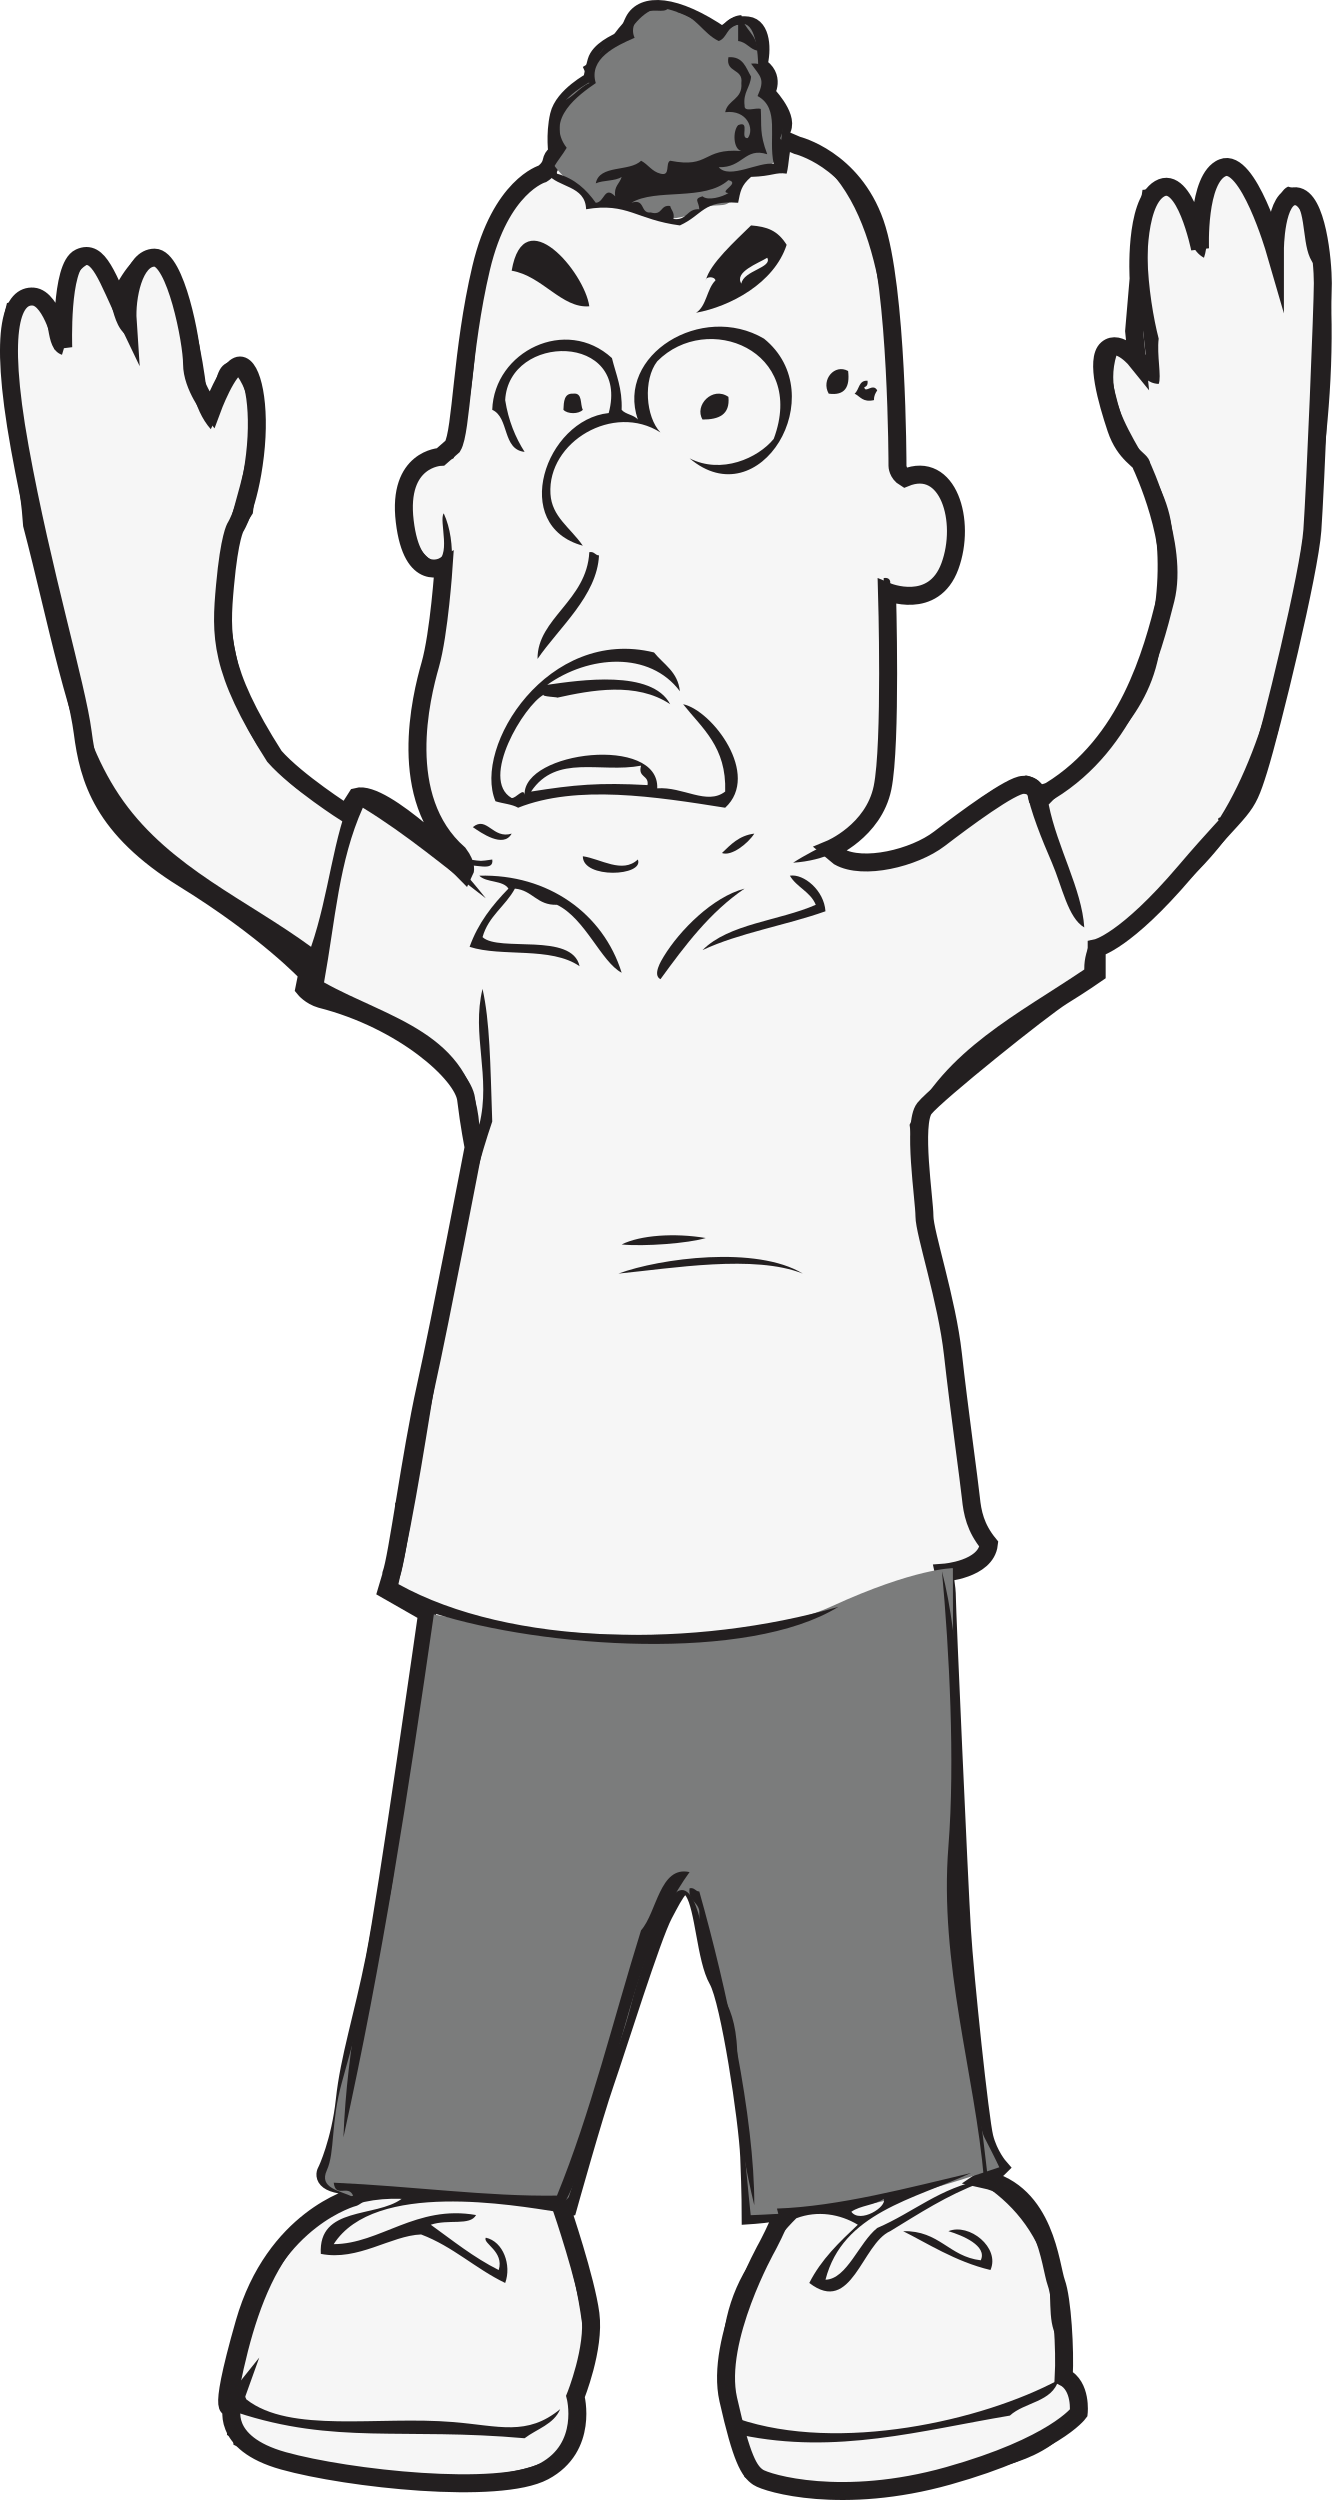
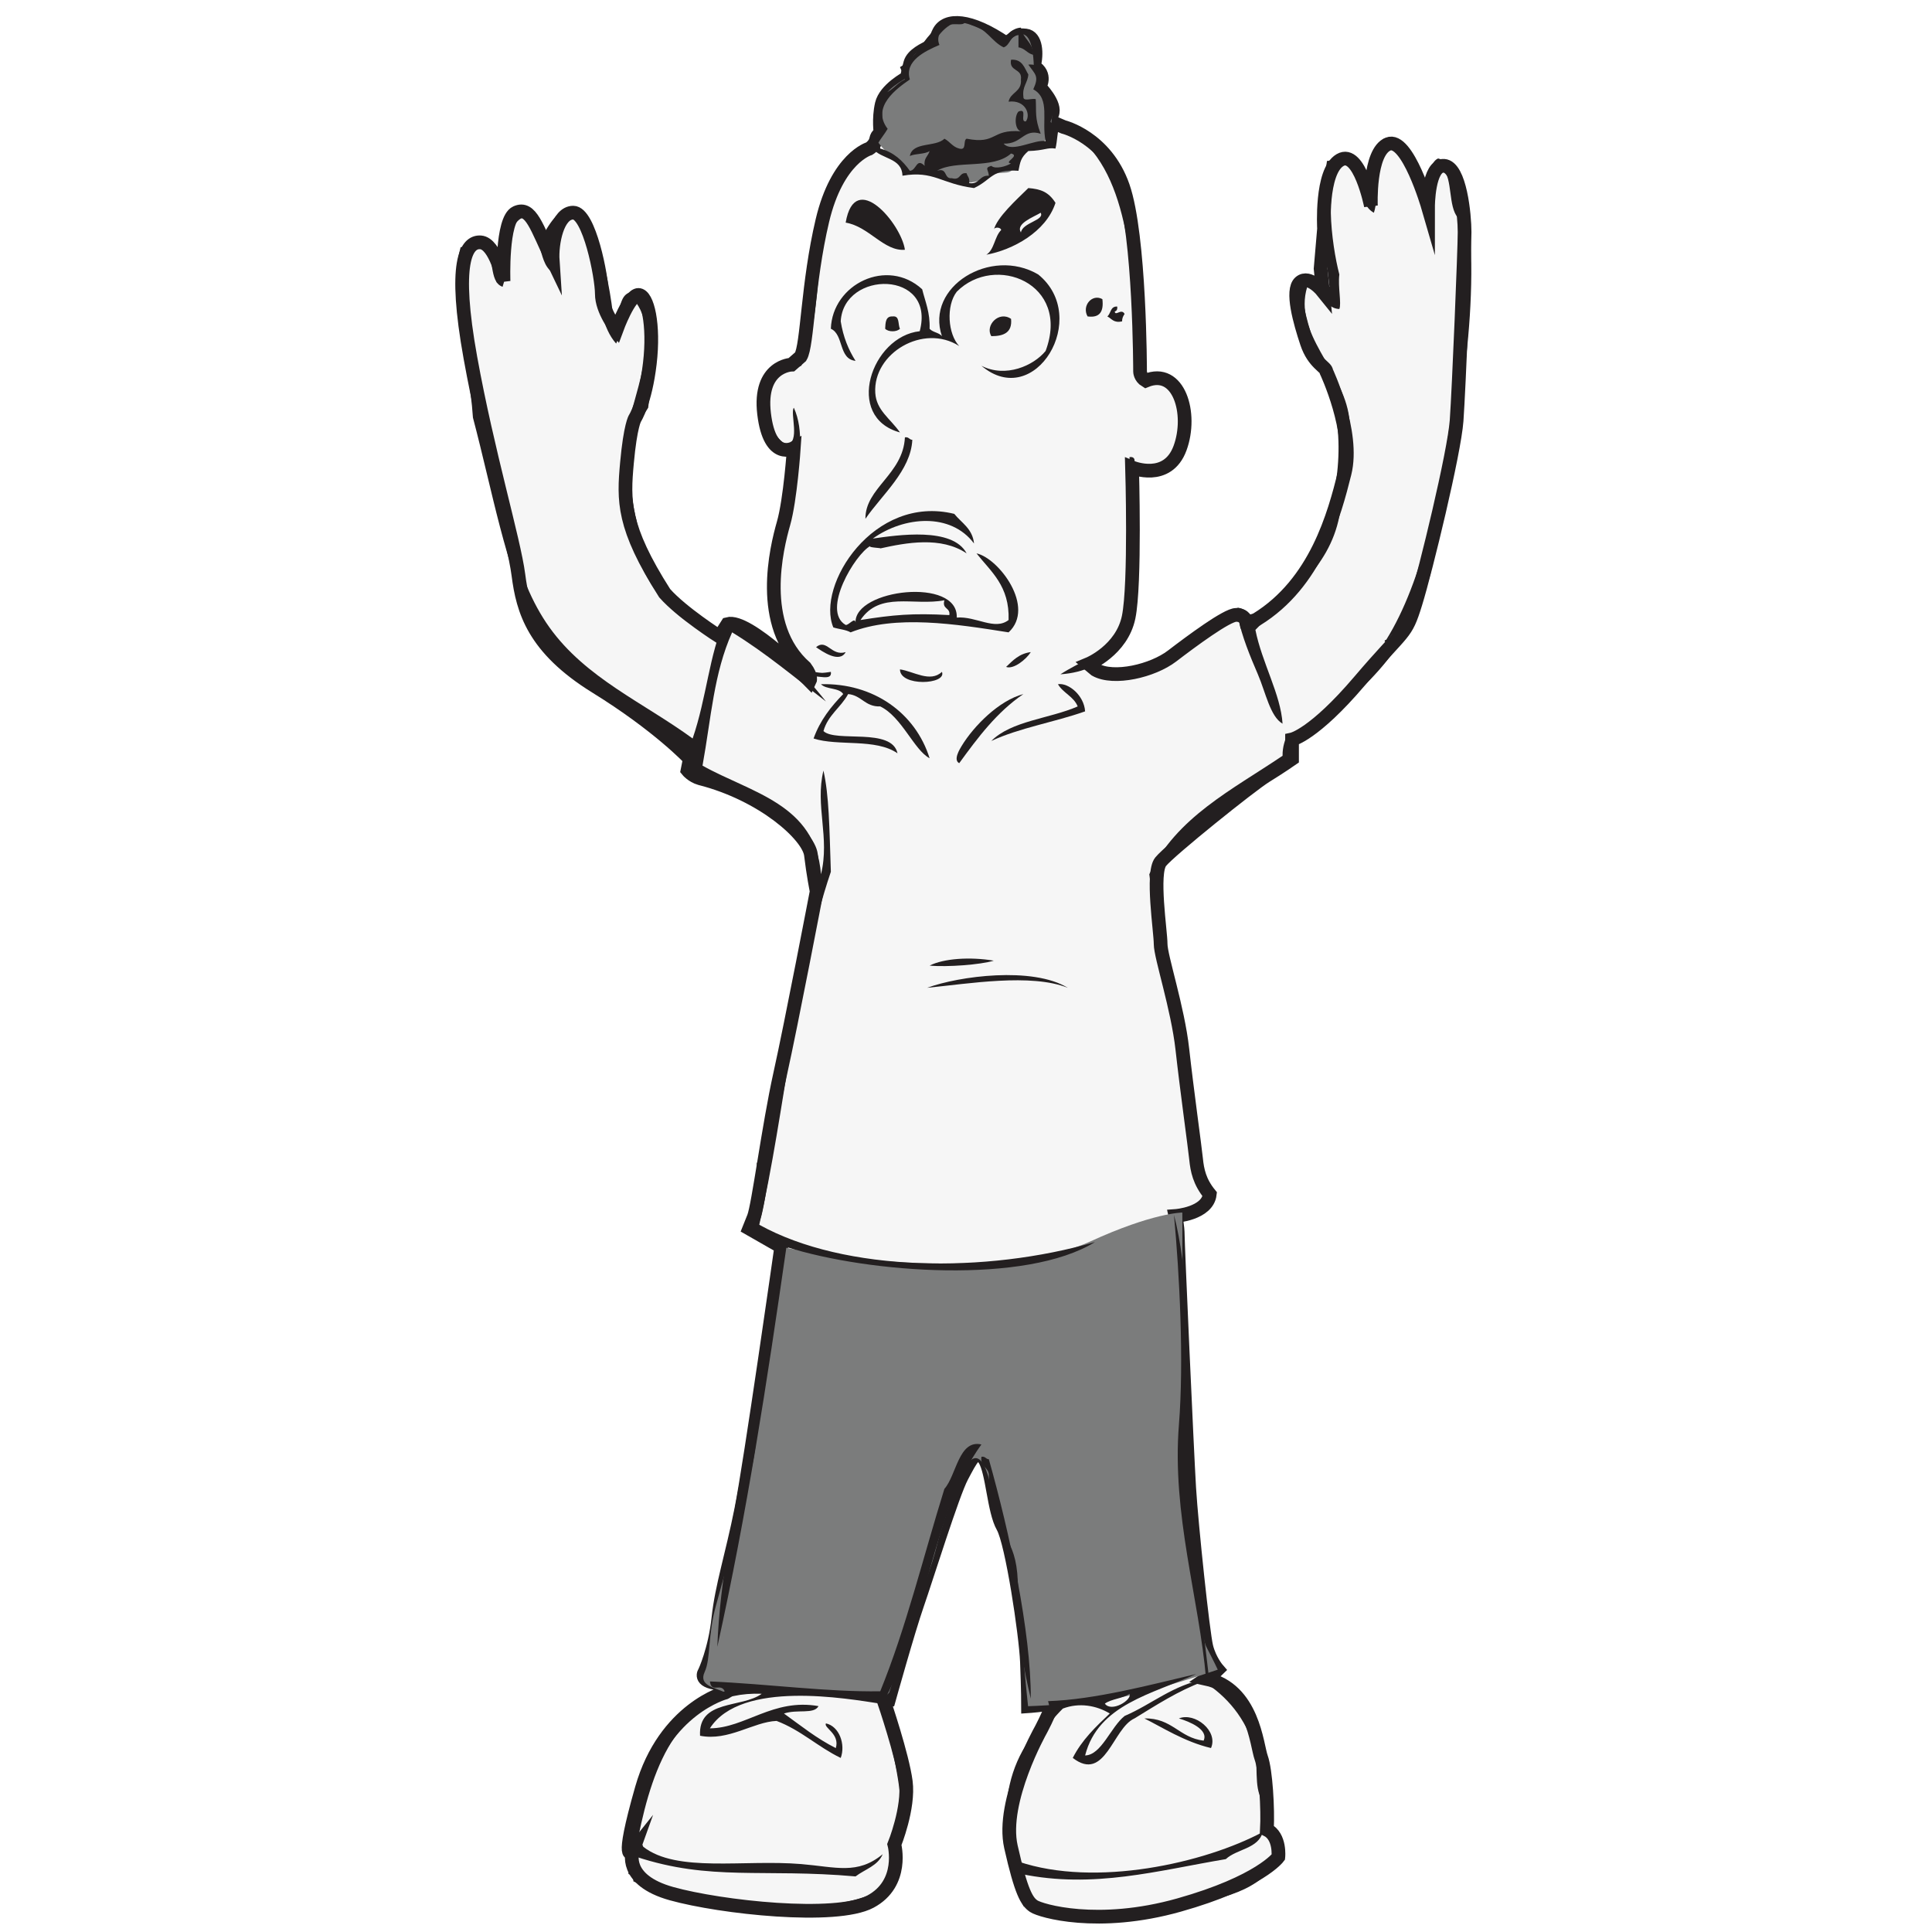
- <svg xmlns="http://www.w3.org/2000/svg" version="1.1" id="Layer_1" x="0px" y="0px" width="148.204px" height="278.198px" viewBox="0 0 148.204 278.198" enable-background="new 0 0 148.204 278.198" xml:space="preserve">
+ <svg xmlns="http://www.w3.org/2000/svg" version="1.1" id="Layer_1" x="0px" y="0px" width="281.777px" height="281.777px" viewBox="-66.402 -2.344 281.777 281.777" enable-background="new -66.402 -2.344 281.777 281.777" xml:space="preserve">
  <g>
-     <path fill="#F6F6F6" stroke="#231F20" stroke-width="2" stroke-miterlimit="10" d="M83.205,2.838c-2.354-0.262-1.501,1-2.834,1.167   c-5.333-3.667-8.833-3.667-9.833-1.667s0.167,1.5-1,2s-2.834,1.333-3.167,2.5s-0.5,2.167-0.5,2.167s-3.167,1.667-3.667,3.833   s-0.166,4.333-0.166,4.333s-0.5,0-0.667,0.833s-1,1.333-1,1.333s-4.666,1.333-6.833,10.5s-2.167,18.166-3.167,19.833   c-1.333,1.167-1.333,1.167-1.333,1.167s-4.833,0.167-4,7.167s4.333,5,4.333,5s-0.5,7.5-1.5,11s-3.833,14.833,3.167,21   c1,1.333,0.666,2,0.666,2s-9-9.166-12-8.333c-1.166,1.833-1.166,1.833-1.166,1.833s-5.5-3.5-8-6.333c-6.167-9.667-6-13.5-5.5-19   s1.166-6.5,1.166-6.5s1.5-2.333,2.167-8s-0.334-10-1.667-10s-3.166,5-3.166,5s-2.167-2.667-2.167-5.167s-1.834-11.833-4.167-11.833   s-3.167,4.5-3,7c-2.333-4.833-3.166-8-5.333-7s-1.833,10-1.833,10s-1.168-5.5-3.334-5.667s-4,3-1.5,16.833s6.333,26.5,7,31.667   s2.168,10.667,11.334,16.333s13.666,10.5,13.666,10.5l-0.333,1.667c0,0,0.668,0.833,1.834,1.167   c9.166,2.333,15.832,8.334,16.166,11.167s0.834,5.333,0.834,5.333s-3.668,19.167-5.334,26.667s-3.166,19.167-3.833,20.833   s-0.667,1.667-0.667,1.667l4.667,2.667c0,0-4.501,31.666-5.834,38.333s-2.833,11.168-3.333,15.834s-2,7.833-2,7.833   s-1,1.334,2,1.667s1,1.333,1,1.333s-8.834,2.333-12.167,14s-1.333,9.167-1.333,9.167s-1.499,4.167,5.667,6.167s24,3.832,29,1.166   s3.5-8.333,3.5-8.333s2.166-5.334,1.666-9.167s-3.166-11.666-3.166-11.666l0.666-0.167c0,0,2.834-10.166,4.167-14   s5.167-16.167,6.5-18.667s2.166-4.333,3.333-2.5s1.334,7.499,2.667,9.833s3.333,15.667,3.5,19.667s0.167,6.5,0.167,6.5   s2.499-0.167,3.666-0.5c-0.666,1.833-1.833,4-1.833,4s-5.833,10.333-4.333,17s2.333,8,3.333,8.667s9.334,3.166,21.167-0.167   s14.5-7,14.5-7s0.333-3-1.667-4c0.167-3-0.166-8.667-0.833-10.5s-1.166-10-8-11.5c1-0.666,1.666-1.333,1.666-1.333   s-1.166-1.333-1.666-3.333s-2.167-17.667-2.5-23.167s-1.667-35.5-1.667-36.833s-0.333-2.833-0.333-2.833s4.667-0.333,5-3.167   c-1.5-1.833-1.833-3.5-2-5.167s-1.333-10-2-16s-3.167-13.5-3.167-15.333s-1.333-10.333,0-12s13.166-11.167,15.333-12.5   s3.834-2.5,3.834-2.5v-2.833c0,0,3.166-0.667,9.833-8.5s6.667-6.5,8.167-11.333s5.667-22,6-26.667s1.166-25,1.166-27.5   s-0.667-9.5-3-9.667s-2.333,6-2.333,6s-2.999-10.334-5.833-9.167s-2.5,9-2.5,9s-1.666-8.333-4.5-6.667s-2.334,10-2.334,10   l-0.5,5.833l0.334,3.333c0,0-2.001-2.5-3.334-1.333s0,5.833,1,8.833s2.834,3.5,2.834,4.167c0,0,4.166,8.833,2.666,14.833   s-4.166,16-12.833,21.333c-0.667,0.333-1.5,0.333-1.5,0.333s-0.167-1-1.5-1s-6.5,3.833-9.333,6s-8.501,3.5-11.167,2   c-1-0.833-1-0.833-1-0.833s4.834-2,5.834-6.833s0.5-21.833,0.5-21.833s5.167,2.167,7-2.833s-0.166-11.833-5-9.833   c-0.834-0.5-0.834-1.333-0.834-1.333s0-19.833-2.5-27s-8.666-8.667-8.666-8.667l-1.167-0.5c0,0-1.167,0.167-0.5-1.333   s-1.833-4-1.833-4s1.166-1.833-0.834-3C84.871,5.504,84.705,3.005,83.205,2.838z" />
-     <path fill="#7B7C7C" d="M47.538,179.504c15.999,3.25,35.749,3.5,44.999-0.75c9.25-4.25,13.5-4.25,13.5-4.25   s-0.001,29.333,0.5,34.75s1.752,26.168,3.001,28.584s1.666,3.333,1.666,3.333s-8.917,3.083-14.417,4.083s-13.249,1.25-13.249,1.25   s-1.251-11.75-1.501-18.25s-3-6.5-3.5-11s-2.25-11.5-5.5-2.75s-2.334,7.833-4,12.5s-5.75,17.5-5.75,17.5s-0.75,1-2.25,0.75   s-10.75-1-15-1.25s-5.082,1.25-6.666,0.5s-3.916-1-3-3s0.416-5.25,1.666-9.75s4-14.5,5.25-20.25s1.5-18.25,2.75-22   S47.538,179.504,47.538,179.504z" />
-     <path fill="#7B7C7C" d="M61.371,18.004c0,0,1.166,1.75,2.416,2.5s1,2.5,2.75,2.5s2.75-0.5,4,0.5s5,1.25,7,0s3.25,0,4-1.5   s1-2.5,1-2.5s3-0.25,3.75-1.75s0.751-3.417,0.751-3.417s-0.165-3.167-1.833-4c0.832-2.583-0.834-3-0.834-3s0.002-3.667-1.166-4.5   s-2.834,1.167-2.834,1.167s-5.584-3.75-7.584-3s-3.249,3.333-3.249,3.333s-2.667,0.333-3.167,2.5s-0.5,2.167-0.5,2.167   s-3.75,1.917-3.667,3.833s0.083,3.167,0.083,3.167L61.371,18.004z" />
+     <path fill="#F6F6F6" stroke="#231F20" stroke-width="2" stroke-miterlimit="10" d="M83.206,2.838c-2.354-0.262-1.502,1-2.834,1.167   c-5.334-3.667-8.833-3.667-9.833-1.667s0.167,1.5-1,2s-2.834,1.333-3.167,2.5s-0.5,2.167-0.5,2.167s-3.167,1.667-3.667,3.833   s-0.166,4.333-0.166,4.333s-0.5,0-0.667,0.833s-1,1.333-1,1.333s-4.666,1.333-6.833,10.5s-2.167,18.166-3.167,19.833   c-1.333,1.167-1.333,1.167-1.333,1.167s-4.833,0.167-4,7.167s4.333,5,4.333,5s-0.5,7.5-1.5,11s-3.833,14.833,3.167,21   c1,1.333,0.666,2,0.666,2s-9-9.166-12-8.333c-1.166,1.833-1.166,1.833-1.166,1.833s-5.5-3.5-8-6.333c-6.167-9.667-6-13.5-5.5-19   s1.166-6.5,1.166-6.5s1.5-2.333,2.167-8s-0.334-10-1.667-10s-3.166,5-3.166,5s-2.167-2.667-2.167-5.167s-1.834-11.833-4.167-11.833   s-3.167,4.5-3,7c-2.333-4.833-3.166-8-5.333-7s-1.833,10-1.833,10s-1.168-5.5-3.334-5.667s-4,3-1.5,16.833s6.333,26.5,7,31.667   s2.168,10.667,11.334,16.333s13.666,10.5,13.666,10.5l-0.333,1.667c0,0,0.668,0.833,1.834,1.167   c9.166,2.333,15.832,8.334,16.166,11.167s0.834,5.333,0.834,5.333s-3.668,19.167-5.334,26.667s-3.166,19.168-3.833,20.834   s-0.667,1.666-0.667,1.666l4.667,2.668c0,0-4.501,31.666-5.834,38.332c-1.333,6.668-2.833,11.168-3.333,15.834s-2,7.834-2,7.834   s-1,1.334,2,1.666c3,0.334,1,1.334,1,1.334s-8.834,2.332-12.167,14c-3.333,11.666-1.333,9.166-1.333,9.166   s-1.499,4.168,5.667,6.168s24,3.832,29,1.166s3.5-8.334,3.5-8.334s2.166-5.334,1.666-9.166c-0.5-3.834-3.166-11.666-3.166-11.666   l0.666-0.168c0,0,2.834-10.166,4.167-14s5.167-16.166,6.5-18.666c1.333-2.5,2.167-4.334,3.333-2.5   c1.168,1.832,1.334,7.498,2.668,9.832c1.332,2.334,3.332,15.668,3.5,19.668c0.166,4,0.166,6.5,0.166,6.5s2.5-0.168,3.666-0.5   c-0.666,1.832-1.832,4-1.832,4s-5.834,10.332-4.334,17c1.5,6.666,2.334,8,3.334,8.666c1,0.668,9.334,3.166,21.166-0.166   c11.834-3.334,14.5-7,14.5-7s0.334-3-1.666-4c0.166-3-0.166-8.668-0.834-10.5c-0.666-1.834-1.166-10-8-11.5   c1-0.666,1.666-1.334,1.666-1.334s-1.166-1.332-1.666-3.332s-2.166-17.668-2.5-23.168c-0.332-5.5-1.666-35.5-1.666-36.832   c0-1.334-0.334-2.834-0.334-2.834s4.668-0.332,5-3.166c-1.5-1.834-1.832-3.5-2-5.168c-0.166-1.666-1.332-10-2-16   c-0.666-6-3.166-13.5-3.166-15.333s-1.334-10.333,0-12c1.332-1.667,13.166-11.167,15.332-12.5c2.168-1.333,3.834-2.5,3.834-2.5   v-2.833c0,0,3.166-0.667,9.834-8.5c6.666-7.833,6.666-6.5,8.166-11.333s5.668-22,6-26.667c0.334-4.667,1.166-25,1.166-27.5   s-0.666-9.5-3-9.667c-2.332-0.167-2.332,6-2.332,6s-3-10.334-5.834-9.167s-2.5,9-2.5,9s-1.666-8.333-4.5-6.667s-2.334,10-2.334,10   l-0.5,5.833l0.334,3.333c0,0-2-2.5-3.334-1.333c-1.332,1.167,0,5.833,1,8.833s2.834,3.5,2.834,4.167c0,0,4.166,8.833,2.666,14.833   s-4.166,16-12.832,21.333c-0.668,0.333-1.5,0.333-1.5,0.333s-0.168-1-1.5-1c-1.334,0-6.5,3.833-9.334,6   c-2.832,2.167-8.5,3.5-11.166,2c-1-0.833-1-0.833-1-0.833s4.834-2,5.834-6.833s0.5-21.833,0.5-21.833s5.166,2.167,7-2.833   c1.832-5-0.166-11.833-5-9.833c-0.834-0.5-0.834-1.333-0.834-1.333s0-19.833-2.5-27s-8.666-8.667-8.666-8.667l-1.168-0.5   c0,0-1.166,0.167-0.5-1.333c0.668-1.5-1.832-4-1.832-4s1.166-1.833-0.834-3C84.872,5.504,84.706,3.005,83.206,2.838z" />
+     <path fill="#7B7C7C" d="M47.538,179.503c15.999,3.25,35.75,3.5,45-0.75s13.5-4.25,13.5-4.25s-0.002,29.334,0.5,34.75   c0.5,5.418,1.752,26.168,3,28.584c1.25,2.416,1.666,3.334,1.666,3.334s-8.916,3.082-14.416,4.082s-13.25,1.25-13.25,1.25   s-1.25-11.75-1.5-18.25s-3-6.5-3.5-11s-2.25-11.5-5.5-2.75c-3.25,8.75-2.334,7.834-4,12.5c-1.666,4.668-5.75,17.5-5.75,17.5   s-0.75,1-2.25,0.75s-10.75-1-15-1.25s-5.082,1.25-6.666,0.5s-3.916-1-3-3s0.416-5.25,1.666-9.75s4-14.5,5.25-20.25   s1.5-18.25,2.75-22S47.538,179.503,47.538,179.503z" />
+     <path fill="#7B7C7C" d="M61.371,18.004c0,0,1.166,1.75,2.416,2.5s1,2.5,2.75,2.5s2.75-0.5,4,0.5s5,1.25,7,0s3.25,0,4-1.5   s1-2.5,1-2.5s3-0.25,3.75-1.75s0.75-3.417,0.75-3.417s-0.164-3.167-1.832-4c0.832-2.583-0.834-3-0.834-3s0.002-3.667-1.166-4.5   s-2.834,1.167-2.834,1.167s-5.584-3.75-7.584-3c-2,0.75-3.249,3.333-3.249,3.333s-2.667,0.333-3.167,2.5s-0.5,2.167-0.5,2.167   s-3.75,1.917-3.667,3.833s0.083,3.167,0.083,3.167L61.371,18.004z" />
    <g>
      <g>
-         <path fill="#231F20" d="M79.617,3.125c1.132-0.309,1.52-1.361,2.88-1.44c0.275,1.645,1.77,2.072,1.8,3.96     c-0.897-0.182-1.202-0.958-2.158-1.08c0-0.6,0-1.2,0-1.8c-1.243,0.077-1.179,1.463-2.16,1.8c-1.788-0.853-2.49-2.79-4.682-3.24     C76.266-0.152,78.667,2.278,79.617,3.125z" />
-         <path fill="#231F20" d="M89.337,16.444c10.771,4.368,10.821,17.744,10.802,32.4C98.301,36.045,98.498,22.421,89.337,16.444z" />
+         <path fill="#231F20" d="M79.618,3.125c1.131-0.309,1.52-1.361,2.879-1.44c0.275,1.645,1.771,2.072,1.801,3.96     c-0.897-0.182-1.202-0.958-2.158-1.08c0-0.6,0-1.2,0-1.8c-1.243,0.077-1.18,1.463-2.16,1.8c-1.788-0.853-2.49-2.79-4.682-3.24     C76.266-0.152,78.667,2.278,79.618,3.125z" />
+         <path fill="#231F20" d="M89.336,16.444c10.771,4.368,10.822,17.744,10.803,32.4C98.301,36.045,98.499,22.421,89.336,16.444z" />
        <path fill="#231F20" d="M76.737,51.004c3.543,1.809,7.608-0.016,9.36-2.16c3.696-9.876-7.412-14.253-12.96-8.64     c-1.592,2.052-1.285,6.206,0.358,7.92c-5.214-3.335-12.596,1.038-12.24,6.84c0.156,2.542,2.157,3.697,3.602,5.761     c-8.175-2.211-4.177-14.014,2.88-14.761c2.383-8.939-11.114-8.941-11.521-1.44c0.36,2.281,1.133,4.149,2.16,5.761     c-2.503-0.257-1.688-3.831-3.6-4.681c0.214-6.518,8.219-10.439,13.32-5.759c0.448,1.83,1.174,3.386,1.079,5.759     c0.439,0.521,1.373,0.547,1.801,1.08c-2.46-7.205,7.12-13.069,14.04-9C92.739,43.929,84.54,57.637,76.737,51.004z" />
        <path fill="#231F20" d="M96.178,43.084c0.101,0.756,0.962-0.521,1.439,0.359c-0.189,0.29-0.375,0.585-0.359,1.08     c-1.244,0.285-1.521-0.399-2.159-0.719c0.536-0.423,0.424-1.496,1.438-1.44C96.596,42.783,96.458,43.004,96.178,43.084z" />
        <path fill="#231F20" d="M63.777,43.805c1.092-0.133,0.747,1.172,1.08,1.799c-0.461,0.492-1.7,0.492-2.16,0     C62.739,44.687,62.765,43.752,63.777,43.805z" />
-         <path fill="#231F20" d="M81.058,44.164c0.198,2-1.075,2.525-2.881,2.521C77.225,45.119,79.287,42.937,81.058,44.164z" />
-         <path fill="#231F20" d="M100.857,66.485c5.724-0.73,6.673-10.74,1.8-13.32c-1.822-0.264-1.815,1.313-2.88,0     C106.8,47.789,110.166,67.112,100.857,66.485z" />
+         <path fill="#231F20" d="M81.058,44.164c0.198,2-1.075,2.525-2.882,2.521C77.225,45.119,79.288,42.937,81.058,44.164z" />
+         <path fill="#231F20" d="M100.857,66.485c5.724-0.73,6.673-10.74,1.8-13.32c-1.822-0.264-1.814,1.313-2.88,0     C106.799,47.789,110.167,67.112,100.857,66.485z" />
        <path fill="#231F20" d="M65.577,61.444c0.581-0.101,0.62,0.341,1.08,0.361c-0.216,4.484-4.442,8.021-6.84,11.52     C59.769,68.813,65.313,66.838,65.577,61.444z" />
-         <path fill="#231F20" d="M98.337,64.324c0.419-0.059,0.642,0.079,0.722,0.359c0.157,12.356,3.476,30.319-10.802,31.32     c2.688-1.753,5.984-2.896,8.28-5.04C99.18,83.297,98.239,70.785,98.337,64.324z" />
-         <path fill="#231F20" d="M60.897,76.204c3.611-0.509,11.63-1.729,13.68,2.16c-3.754-2.516-8.81-1.558-12.6-0.72     c0.336-0.074-1.906-0.113-1.44-0.36c-2.206,1.173-7.191,9.441-3.6,11.52c0.479,0.053,1.339-1.21,1.438-0.359     c-0.164-4.874,15.022-6.645,14.761-0.72c2.856-0.215,5.531,1.934,7.561,0.359c0.165-4.965-2.563-7.038-4.68-9.72     c3.238,0.691,8.665,7.857,4.68,11.52c-7.729-1.229-16.508-2.599-23.04,0c-0.681-0.398-1.701-0.459-2.521-0.72     c-2.549-6.085,5.864-19.461,17.641-16.561c1.069,1.331,2.658,2.143,2.88,4.32C72.289,72.406,65.498,72.918,60.897,76.204z      M59.098,88.084c4.773-0.76,7.593-1.019,12.96-0.72c0.174-1.134-1.105-0.815-0.722-2.16     C66.811,86.058,61.93,83.854,59.098,88.084z" />
+         <path fill="#231F20" d="M98.336,64.324c0.42-0.059,0.643,0.079,0.723,0.359c0.156,12.356,3.477,30.319-10.803,31.32     c2.688-1.753,5.984-2.896,8.281-5.04C99.18,83.297,98.239,70.785,98.336,64.324z" />
+         <path fill="#231F20" d="M60.897,76.204c3.611-0.509,11.63-1.729,13.68,2.16c-3.754-2.516-8.81-1.558-12.6-0.72     c0.336-0.074-1.906-0.113-1.44-0.36c-2.206,1.173-7.191,9.441-3.6,11.52c0.479,0.053,1.339-1.21,1.438-0.359     c-0.164-4.874,15.022-6.645,14.761-0.72c2.856-0.215,5.53,1.934,7.561,0.359c0.165-4.965-2.563-7.038-4.68-9.72     c3.237,0.691,8.665,7.857,4.68,11.52c-7.729-1.229-16.508-2.599-23.04,0c-0.681-0.398-1.701-0.459-2.521-0.72     C52.587,83.079,61,69.703,72.777,72.603c1.069,1.331,2.658,2.143,2.88,4.32C72.289,72.406,65.498,72.918,60.897,76.204z      M59.098,88.084c4.773-0.76,7.593-1.019,12.96-0.72c0.174-1.134-1.105-0.815-0.722-2.16     C66.811,86.058,61.93,83.854,59.098,88.084z" />
        <path fill="#231F20" d="M52.617,92.044c1.566-1.308,2.212,1.374,4.32,0.72C56.023,94.443,53.512,92.656,52.617,92.044z" />
        <path fill="#231F20" d="M83.938,92.764c-0.699,1.103-2.552,2.563-3.602,2.16C81.319,93.987,82.233,92.98,83.938,92.764z" />
        <path fill="#231F20" d="M64.857,95.284c1.956,0.269,4.406,1.986,6.12,0.36C71.739,97.512,64.834,97.833,64.857,95.284z" />
        <path fill="#231F20" d="M53.337,97.445c7.645-0.203,13.791,4.208,15.841,10.8c-2.277-1.205-4.047-6.032-7.199-7.56     c-2.239,0.078-2.705-1.616-4.682-1.801c-1.05,1.95-2.947,3.052-3.6,5.4c1.816,1.702,9.971-0.571,10.8,3.24     c-3.188-2.218-8.683-1-12.24-2.16c0.945-2.655,2.545-4.655,4.32-6.48C55.979,97.923,54.094,98.248,53.337,97.445z" />
-         <path fill="#231F20" d="M82.857,98.884c-3.86,2.62-6.633,6.328-9.36,10.08c-0.917-0.459,0.092-2.078,0.36-2.52     C75.617,103.544,79.305,99.811,82.857,98.884z" />
-         <path fill="#231F20" d="M121.377,104.646c1.078,0.361,0.711,2.169,1.08,3.239c-6.254,5.986-14.649,9.829-19.8,16.92     c-0.208,6.399,1.403,12.818,2.88,19.08c2.228,9.438,1.16,19.439,4.682,27.721c-1.636-0.526-1.806-2.517-2.882-3.601     c-0.361-15.957-4.329-28.311-6.118-42.84c3.927-8.313,12.134-12.346,19.438-17.28     C120.637,106.542,121.021,105.608,121.377,104.646z" />
-         <path fill="#231F20" d="M78.537,137.765c-1.915,0.594-6.848,0.963-9.359,0.72C71.226,137.448,75.053,137.18,78.537,137.765z" />
-         <path fill="#231F20" d="M89.337,141.725c-5.38-2.141-14.509-0.59-20.52,0C73.459,140.012,84.184,138.588,89.337,141.725z" />
-         <path fill="#231F20" d="M76.737,210.124c0.581-0.102,0.62,0.341,1.08,0.36c3.005,10.626,6.153,25.165,6.12,34.92     c-1.973-8.098-2.504-15.971-4.32-24.479c-1.156-2.204-1.82-4.899-1.8-8.28C77.655,211.607,76.543,211.52,76.737,210.124z" />
-         <path fill="#231F20" d="M105.537,248.284c2.32-0.944,5.776,1.832,4.682,4.32c-3.893-0.917-7.195-3.076-9.722-4.32     c4.054-0.094,5.089,2.832,8.642,3.24C109.893,249.918,107.116,248.754,105.537,248.284z" />
-         <path fill="#231F20" d="M93.297,178.805c-10.064,6.207-32.917,4.552-45,0.72c-2.874,19.965-5.725,38.6-10.08,58.32     c0.374-10.184,2.617-20.082,4.32-29.881c1.645-9.453,2.889-18.953,4.32-28.439c-0.772-1.508-2.748-1.812-4.32-2.521     c1.391-2.329,1.597-5.843,1.44-9.72c0.499-0.58,0.743-1.417,1.438-1.8c-0.046-12.401,5.747-26.507,7.2-37.8     c0.286-2.222-1.25-6.519-2.88-9c-4.173-3.595-10.398-6.352-15.48-7.921c-0.87-0.976,0.396-1.999,0-3.6     c-7.651-5.907-16.91-10.209-22.68-18c-4.367-9.255-6.084-19.528-9-30.6c-0.611-9.375-3.874-16.939-1.8-24.84     c1.646-0.253,1.646-1.599,2.88-1.44c1.826-0.267,1.479,1.64,2.52,2.16c0.746-2.375,0.586-5.655,3.24-6.12     c2.137,0.143,2.36,2.2,3.602,3.24c6.331-11.228,9.615,7.37,10.08,12.959c1.258-1.766,0.686-4.124,2.88-4.319     c5.475-0.488,2.438,13.868,2.158,16.92c-5.021,7.424-1.687,17.579,0.722,24.48c1.188,3.411,7.424,5.471,8.64,8.64     c-9.113-3.479-14.452-14.098-12.6-28.801c0.7-5.556,5.55-14.957,1.08-20.159c-1.115,1.02-1.438,4.405-2.521,6.479     c-4.016-4.537-1.778-14.497-6.12-18.72c-3.752,0.547-1.852,6.195-3.239,8.28c-2.226-1.572-1.279-6.375-4.319-7.92     c-2.838,1.483-1.756,6.885-2.88,10.08c-2.15-0.729-0.966-4.794-2.88-5.76c-2.823,0.124-2.852,3.61-2.882,5.4     c-0.112,6.864,3.306,17.387,4.32,22.319c1.634,10.326,2.995,20.335,8.28,27.721c5.295,7.4,13.696,10.952,20.88,16.2     c2.04-5.918,2.413-12.241,4.68-17.28c5.095,0.76,11.1,7.282,14.762,11.88c-4.486-3.434-8.767-7.075-13.682-10.08     c-2.688,5.997-3.05,12.466-4.318,19.44c7.072,3.967,16.487,5.591,17.278,15.84c1.33-5.362-0.895-9.985,0.36-15.12     c0.819,3.676,0.861,8.15,1.08,14.76c-5.231,15.409-6.592,34.688-10.44,51.48C56.841,183.225,77.433,183.403,93.297,178.805z" />
-         <path fill="#231F20" d="M144.058,22.204c-2.087,0.793-0.178,5.583-2.521,6.12c-2.014-1.854-1.207-8.279-5.04-9.36     c-2.577,1.609-1.697,7.406-2.52,9.72c-2.583-1.378-1.606-6.313-4.32-7.56c-3.123,2.45-1.868,12.138-0.72,16.56     c-0.222,1.809,0.338,4.255,0,5.041c-2.506-0.135-2.094-3.188-4.681-3.241c-2.103,6.823,5.242,12.149,6.119,19.081     c0.646,5.094-0.68,10.52-1.438,14.399c-1.511,7.71-7.698,11.786-12.24,16.561c0.949,4.777,3.688,9.392,3.96,13.68     c-1.813-1.052-2.461-4.552-3.6-7.2c-1.117-2.596-2.363-5.611-2.881-8.279c-7.933,1.136-11.775,12.574-20.881,7.92     c10.413,1.587,13.054-7.215,20.881-9.36c1.119,0.2,1.799,0.842,2.159,1.8c11.879-6.318,17.281-29.722,7.2-40.32     c0.131-2.26-2.127-6.146-1.08-9.36c2.058-1.073,3.637,0.413,5.04,1.08c-0.824-7.602-1.521-11.076-0.358-18.36     c1.073-0.006,1.224-0.936,2.158-1.08c2.085,0.556,3.419,1.861,3.602,4.32c1.123-1.876,1.308-4.692,2.52-6.48     c4.585-0.145,4.588,4.292,6.12,7.2c0.806-1.235,0.393-3.689,1.801-4.32c4.584,1.124,2.532,7.987,4.681,10.8     c1.014,16.165-2.792,32.836-5.761,46.8c0,0.96,0,1.92,0,2.88c-2.784,10.176-8.95,16.969-16.921,21.96     c3.646-4.636,8.846-7.716,11.881-12.96c-0.243-0.787-1.195,0.682-1.439,1.08c-0.408-0.068-0.2-0.361,0-0.36     c5.356-8.583,8.032-21.858,9.72-34.56c1.229-9.244,2.092-18.934,0.721-27C144.787,27.715,145.488,23.894,144.058,22.204z" />
-         <path fill="#231F20" d="M83.577,25.084c1.769,0.143,2.953,0.543,3.96,2.16c-1.384,4.273-6.301,6.876-10.08,7.56     c1.177-0.744,1.187-2.655,2.16-3.6c-0.081-0.458-1.074-0.472-1.08,0C78.979,29.361,81.824,26.814,83.577,25.084z M82.497,31.564     c0.229-1.461,3.496-1.77,2.88-2.88C84.329,29.327,81.688,30.259,82.497,31.564z" />
+         <path fill="#231F20" d="M82.857,98.884c-3.86,2.62-6.633,6.328-9.36,10.08c-0.917-0.459,0.092-2.078,0.36-2.52     C75.618,103.544,79.305,99.811,82.857,98.884z" />
+         <path fill="#231F20" d="M121.377,104.646c1.078,0.361,0.711,2.169,1.08,3.239c-6.254,5.986-14.649,9.829-19.801,16.92     c-0.207,6.399,1.403,12.818,2.881,19.079c2.228,9.439,1.159,19.439,4.682,27.722c-1.637-0.526-1.807-2.517-2.883-3.601     c-0.36-15.957-4.328-28.312-6.117-42.84c3.927-8.313,12.134-12.346,19.438-17.28     C120.637,106.542,121.021,105.608,121.377,104.646z" />
+         <path fill="#231F20" d="M78.538,137.765c-1.916,0.594-6.849,0.963-9.359,0.72C71.226,137.448,75.053,137.18,78.538,137.765z" />
+         <path fill="#231F20" d="M89.336,141.725c-5.379-2.141-14.508-0.591-20.52,0C73.459,140.012,84.184,138.588,89.336,141.725z" />
+         <path fill="#231F20" d="M76.737,210.125c0.581-0.103,0.62,0.34,1.08,0.359c3.005,10.626,6.153,25.165,6.12,34.92     c-1.974-8.098-2.504-15.971-4.319-24.479c-1.156-2.204-1.82-4.899-1.801-8.28C77.655,211.607,76.543,211.52,76.737,210.125z" />
+         <path fill="#231F20" d="M105.538,248.285c2.319-0.945,5.775,1.832,4.682,4.319c-3.893-0.917-7.195-3.076-9.723-4.319     c4.055-0.095,5.09,2.832,8.643,3.239C109.893,249.917,107.116,248.753,105.538,248.285z" />
+         <path fill="#231F20" d="M93.297,178.805c-10.064,6.207-32.917,4.552-45,0.72c-2.874,19.965-5.725,38.6-10.08,58.32     c0.374-10.184,2.617-20.082,4.32-29.881c1.645-9.453,2.889-18.953,4.32-28.439c-0.772-1.508-2.748-1.813-4.32-2.521     c1.391-2.328,1.597-5.842,1.44-9.719c0.499-0.58,0.743-1.418,1.438-1.801c-0.046-12.4,5.747-26.507,7.2-37.8     c0.286-2.222-1.25-6.519-2.88-9c-4.173-3.595-10.398-6.352-15.48-7.921c-0.87-0.976,0.396-1.999,0-3.6     c-7.651-5.907-16.91-10.209-22.68-18c-4.367-9.255-6.084-19.528-9-30.6c-0.611-9.375-3.874-16.939-1.8-24.84     c1.646-0.253,1.646-1.599,2.88-1.44c1.826-0.267,1.479,1.64,2.52,2.16c0.746-2.375,0.586-5.655,3.24-6.12     c2.137,0.143,2.36,2.2,3.602,3.24c6.331-11.228,9.615,7.37,10.08,12.959c1.258-1.766,0.686-4.124,2.88-4.319     c5.475-0.488,2.438,13.868,2.158,16.92c-5.021,7.424-1.687,17.579,0.722,24.48c1.188,3.411,7.424,5.471,8.64,8.64     c-9.113-3.479-14.452-14.098-12.6-28.801c0.7-5.556,5.55-14.957,1.08-20.159c-1.115,1.02-1.438,4.405-2.521,6.479     c-4.016-4.537-1.778-14.497-6.12-18.72c-3.752,0.547-1.852,6.195-3.239,8.28c-2.226-1.572-1.279-6.375-4.319-7.92     c-2.838,1.483-1.756,6.885-2.88,10.08c-2.15-0.729-0.966-4.794-2.88-5.76c-2.823,0.124-2.852,3.61-2.882,5.4     c-0.112,6.864,3.306,17.387,4.32,22.319c1.634,10.326,2.995,20.335,8.28,27.721c5.295,7.4,13.696,10.952,20.88,16.2     c2.04-5.918,2.413-12.241,4.68-17.28c5.095,0.76,11.1,7.282,14.762,11.88c-4.486-3.434-8.767-7.075-13.682-10.08     c-2.688,5.997-3.05,12.466-4.318,19.44c7.072,3.967,16.487,5.591,17.278,15.84c1.33-5.362-0.895-9.985,0.36-15.12     c0.819,3.676,0.861,8.15,1.08,14.76c-5.231,15.409-6.592,34.688-10.44,51.481C56.841,183.225,77.433,183.403,93.297,178.805z" />
+         <path fill="#231F20" d="M144.058,22.204c-2.087,0.793-0.179,5.583-2.521,6.12c-2.015-1.854-1.207-8.279-5.041-9.36     c-2.576,1.609-1.697,7.406-2.52,9.72c-2.583-1.378-1.605-6.313-4.32-7.56c-3.123,2.45-1.867,12.138-0.72,16.56     c-0.222,1.809,0.338,4.255,0,5.041c-2.506-0.135-2.095-3.188-4.681-3.241c-2.104,6.823,5.242,12.149,6.119,19.081     c0.646,5.094-0.681,10.52-1.438,14.399c-1.511,7.71-7.698,11.786-12.24,16.561c0.949,4.777,3.688,9.392,3.96,13.68     c-1.813-1.052-2.461-4.552-3.6-7.2c-1.117-2.596-2.363-5.611-2.881-8.279c-7.934,1.136-11.775,12.574-20.881,7.92     c10.412,1.587,13.054-7.215,20.881-9.36c1.119,0.2,1.799,0.842,2.158,1.8c11.879-6.318,17.281-29.722,7.201-40.32     c0.131-2.26-2.127-6.146-1.08-9.36c2.058-1.073,3.637,0.413,5.039,1.08c-0.824-7.602-1.521-11.076-0.357-18.36     c1.072-0.006,1.224-0.936,2.158-1.08c2.084,0.556,3.418,1.861,3.602,4.32c1.123-1.876,1.309-4.692,2.52-6.48     c4.586-0.145,4.588,4.292,6.121,7.2c0.805-1.235,0.393-3.689,1.801-4.32c4.584,1.124,2.531,7.987,4.681,10.8     c1.015,16.165-2.792,32.836-5.761,46.8c0,0.96,0,1.92,0,2.88c-2.784,10.176-8.95,16.969-16.922,21.96     c3.646-4.636,8.847-7.716,11.881-12.96c-0.242-0.787-1.194,0.682-1.438,1.08c-0.407-0.068-0.2-0.361,0-0.36     c5.356-8.583,8.032-21.858,9.72-34.56c1.229-9.244,2.092-18.934,0.722-27C144.788,27.715,145.488,23.894,144.058,22.204z" />
+         <path fill="#231F20" d="M83.577,25.084c1.77,0.143,2.953,0.543,3.961,2.16c-1.385,4.273-6.302,6.876-10.08,7.56     c1.176-0.744,1.187-2.655,2.16-3.6c-0.082-0.458-1.074-0.472-1.08,0C78.979,29.361,81.825,26.814,83.577,25.084z M82.497,31.564     c0.229-1.461,3.496-1.77,2.881-2.88C84.329,29.327,81.688,30.259,82.497,31.564z" />
        <path fill="#231F20" d="M65.577,34.084c-3.063,0.261-5.22-3.389-8.64-3.96C58.283,22.228,65.059,30.317,65.577,34.084z" />
-         <path fill="#231F20" d="M90.777,100.686c-0.585-1.456-2.131-1.949-2.88-3.24c1.543-0.246,3.813,1.636,3.96,3.96     c-4.425,1.575-9.596,2.404-13.68,4.32C81.106,102.774,86.689,102.477,90.777,100.686z" />
-         <path fill="#231F20" d="M90.058,254.045c1.329-2.63,3.364-4.555,5.398-6.479c-1.971-1.188-4.476-1.616-6.84-0.72     c-4.813,4.76-8.656,12.768-6.479,22.318c11.248,3.804,27.162,0.225,35.641-4.318c-0.655,2.464-3.783,2.457-5.4,3.96     c-9.908,1.661-19.294,4.357-29.88,2.159c0.049,1.632,0.755,2.604,1.08,3.961c2.363,1.794,6.166,2.135,11.16,1.8     c10.478-0.702,20.203-3.302,25.56-8.28c-2.967,5.131-8.399,6.202-15.119,7.2c-7.043,1.046-16.006,4.085-22.319,0     c-3.483-9.443-4.229-19.771,3.239-27c0.467-1.279,0.813-1.31,0.359-2.88c6.863-0.229,14.895-2.378,21.602-3.96     c-6.415,2.943-14.293,4.428-16.2,11.88c2.385-0.065,3.731-4.15,5.76-5.76c4.035-1.727,7.006-4.516,11.88-5.4     c-1.017-11.746-5.001-23.994-3.96-37.08c0.747-9.382,0.083-21.866-0.72-30.6c2.021,7.802,2.22,18.562,2.16,28.439     c-0.081,13.4,1.354,25.802,2.88,38.521c5.728,3.35,8.268,11.135,8.279,19.08c-1.674-1.927-1.071-4.372-1.439-7.921     c-1.468-4.87-4.185-7.883-7.561-10.079c-3.762,1.397-6.872,3.447-10.079,5.398C95.901,249.672,94.798,257.706,90.058,254.045z      M98.337,244.686c-0.979,0.7-2.62,0.738-3.6,1.438C95.703,247.464,98.748,245.578,98.337,244.686z" />
-         <path fill="#231F20" d="M44.697,244.686c-11.959-0.438-15.854,10.305-18,20.88c0.188,0.533,0.532,0.907,0.72,1.439     c4.888,3.829,14.646,1.821,23.04,2.521c5.074,0.422,8.194,1.595,11.88-1.44c-0.704,1.696-2.601,2.2-3.96,3.24     c-13.507-1.196-21.143,0.726-32.04-2.88c0.061,5.069,6.438,5.021,11.16,5.76c7.527,1.176,16.823,2.494,23.4-0.358     c-0.389,2.638-3.515,2.739-5.4,2.88c-9.577,0.707-22.104-1.312-29.52-4.681c0.016-0.615-0.269-0.933-0.722-1.079     c0.702-12.832,3.186-22.6,14.04-26.642c-0.563-1.283-1.938,0.336-2.159-1.438c8.831,0.393,17.062,1.554,24.841,1.438     c3.76-9.199,6.281-19.638,9.358-29.52c1.766-1.991,2.078-7.234,5.4-6.48c-7.165,9.875-8.114,25.966-14.04,37.08     c1.192,5.356,4.206,10.581,2.52,17.641c-0.454-7.046-1.741-11.314-3.238-16.921c-4.74-0.715-20.3-3.518-24.842,3.602     c5.153-0.024,9.187-4.416,15.842-3.24c-0.672,1.239-3.078,0.418-5.04,1.08c2.443,1.756,4.762,3.638,7.56,5.04     c0.635-2.088-1.821-2.96-1.438-3.601c1.948,0.422,2.886,3.058,2.158,5.04c-3.321-1.598-5.79-4.051-9.358-5.399     c-3.371,0.127-7.019,2.99-11.16,2.16C35.402,245.471,41.794,246.821,44.697,244.686z" />
-         <path fill="#231F20" d="M69.178,19.685c-0.709,0.491-2.057,0.344-2.881,0.72c0.398-2.122,3.787-1.253,5.04-2.52     c0.792,0.409,1.196,1.204,2.16,1.44c1.162,0.322,0.506-1.174,1.08-1.44c4.465,0.878,3.506-1.41,7.92-1.08     c-0.914-0.211-0.972-2.226-0.358-2.88c1.416-0.577,0.125,1.555,1.078,1.44c0.758-1-0.06-3.186-2.52-2.88     c0.272-1.406,1.961-1.399,1.8-3.24c0.229-1.667-1.779-1.101-1.438-2.88c1.66-0.102,1.938,1.18,2.52,2.16     c-0.091,1.229-0.91,1.73-0.72,3.24c-0.062,0.78,1.275,0.163,1.8,0.36c0.11,1.921-0.164,2.696,0.72,5.04     c-2.505-0.81-2.7,1.527-5.398,1.44c1.173,1.401,4.541-0.675,6.12-0.36c-0.641-2.959,0.733-6.179-1.802-7.56     c0.881-1.936,0.317-2.13-0.72-3.6c1.359-0.159,1.69,0.71,2.521,1.08c-1.582,2.181,2.153,4.208,0.72,7.2     c0.11,0.489,0.9,0.299,1.438,0.36c-0.489,0.949-0.425,2.455-0.72,3.6c-1.245-0.189-1.528,0.284-3.96,0.36     c-1.134,0.977-1.188,1.638-1.439,2.88c-3.939-0.287-3.888,1.327-6.479,2.52c-4.856-0.633-5.846-2.58-10.44-1.8     c-0.08-2.68-3.139-2.381-4.318-3.96c-10.222,4.403-6.063,22.146-10.44,31.68c-1.139,0.494-1.203,0.078-2.52,0     c-2.999,2.595-3.228,9.485,0.358,11.52c2.088-0.26,0.49-4.648,1.08-5.399c3.021,6.628-2.373,17.381-2.52,25.92     c-0.094,5.41,2.012,9.384,5.398,12.601c1.438,0.197,1.084,0.197,2.521,0c0.22,1.42-1.978,0.423-2.88,0.72     c-10.406-6.198-3.358-21.884-3.24-32.4c-4.435-1.813-5.099-10.098-1.44-13.319c0.48,0,0.96,0,1.44,0     c1.168-0.393,1.358-1.762,2.16-2.521c1.22-11.114,0.404-22.108,6.84-28.08c1.307-0.374,2.166-1.194,3.24-1.8     c0.049-0.671,0.235-1.203,0.72-1.44c-0.74-2.159-0.064-3.512,0.36-5.4c1.687-0.233,2.254-1.585,3.6-2.16     c-0.34-1.056-0.538-1.337-0.72-1.8c3.931-2.256,3.396-6.864,9.72-6.84c-0.496,1.034-1.321,0.307-2.88,0.72     c-0.924,0.648-1.592,1.767-1.08,2.88c-2.11,0.908-5.146,2.343-4.32,5.04c-1.839,1.267-5.695,3.997-3.238,7.2     c-0.444,0.756-0.997,1.404-1.44,2.16c0.068,0.292,0.361,0.359,0.36,0.72c1.978,0.542,3.269,1.771,4.318,3.24     c1.002-0.052,0.922-1.964,2.16-0.72C68.285,20.712,68.971,20.438,69.178,19.685z M70.257,22.564     c1.595-0.514,0.942,1.218,2.16,1.08c1.345,0.385,1.026-0.894,2.16-0.72c0.113,0.487,0.513,0.688,0.36,1.44     c1.542,0.222,1.468-1.172,2.88-1.08c-0.045-0.901-0.688-1.127,0.359-1.44c0.574,0.533,2.196,0.082,2.881-0.36     c-1.193-0.115,1.402-1.114,0-1.44C78.4,22.426,72.961,20.927,70.257,22.564z" />
-         <path fill="#231F20" d="M94.377,41.284c0.214,1.772-0.348,2.772-2.159,2.521C91.338,42.256,92.877,40.452,94.377,41.284z" />
+         <path fill="#231F20" d="M90.777,100.686c-0.585-1.456-2.131-1.949-2.88-3.24c1.543-0.246,3.813,1.636,3.96,3.96     c-4.425,1.575-9.596,2.404-13.681,4.32C81.106,102.774,86.689,102.477,90.777,100.686z" />
+         <path fill="#231F20" d="M90.058,254.044c1.329-2.629,3.364-4.555,5.397-6.479c-1.971-1.188-4.476-1.615-6.84-0.72     c-4.813,4.76-8.656,12.768-6.479,22.317c11.248,3.805,27.162,0.226,35.641-4.317c-0.654,2.464-3.783,2.457-5.4,3.96     c-9.907,1.66-19.293,4.357-29.879,2.158c0.049,1.633,0.754,2.604,1.08,3.961c2.362,1.795,6.166,2.136,11.159,1.801     c10.478-0.702,20.203-3.303,25.56-8.28c-2.967,5.132-8.398,6.202-15.118,7.2c-7.044,1.046-16.007,4.085-22.319,0     c-3.482-9.443-4.229-19.771,3.239-27c0.467-1.279,0.813-1.311,0.358-2.88c6.863-0.229,14.896-2.378,21.603-3.96     c-6.415,2.943-14.293,4.428-16.2,11.88c2.385-0.065,3.73-4.149,5.76-5.761c4.035-1.727,7.006-4.516,11.881-5.399     c-1.018-11.746-5.002-23.993-3.961-37.08c0.748-9.382,0.084-21.866-0.72-30.6c2.021,7.802,2.22,18.562,2.16,28.438     c-0.081,13.4,1.354,25.803,2.88,38.521c5.729,3.35,8.268,11.135,8.279,19.08c-1.674-1.928-1.071-4.372-1.439-7.922     c-1.468-4.869-4.185-7.883-7.561-10.078c-3.762,1.396-6.872,3.447-10.079,5.398C95.901,249.671,94.797,257.707,90.058,254.044z      M98.336,244.686c-0.979,0.7-2.619,0.737-3.6,1.438C95.704,247.464,98.749,245.578,98.336,244.686z" />
+         <path fill="#231F20" d="M44.697,244.686c-11.959-0.438-15.854,10.306-18,20.88c0.188,0.533,0.532,0.907,0.72,1.439     c4.888,3.828,14.646,1.82,23.04,2.521c5.074,0.423,8.194,1.595,11.88-1.44c-0.704,1.697-2.601,2.201-3.96,3.24     c-13.507-1.195-21.143,0.727-32.04-2.88c0.061,5.069,6.438,5.021,11.16,5.761c7.527,1.176,16.823,2.494,23.4-0.358     c-0.389,2.638-3.515,2.739-5.4,2.88c-9.577,0.707-22.104-1.313-29.52-4.682c0.016-0.614-0.269-0.933-0.722-1.078     c0.702-12.832,3.186-22.6,14.04-26.643c-0.563-1.283-1.938,0.336-2.159-1.438c8.831,0.393,17.062,1.554,24.841,1.438     c3.76-9.199,6.281-19.638,9.358-29.52c1.766-1.991,2.078-7.234,5.4-6.48c-7.165,9.875-8.114,25.967-14.04,37.08     c1.192,5.356,4.206,10.581,2.52,17.641c-0.454-7.045-1.741-11.313-3.238-16.92c-4.74-0.715-20.3-3.519-24.842,3.602     c5.153-0.023,9.187-4.416,15.842-3.24c-0.672,1.239-3.078,0.418-5.04,1.08c2.443,1.756,4.762,3.639,7.56,5.04     c0.635-2.088-1.821-2.96-1.438-3.601c1.948,0.422,2.886,3.058,2.158,5.039c-3.321-1.598-5.79-4.051-9.358-5.398     c-3.371,0.127-7.019,2.99-11.16,2.16C35.402,245.471,41.794,246.821,44.697,244.686z" />
+         <path fill="#231F20" d="M69.178,19.685c-0.709,0.491-2.057,0.344-2.881,0.72c0.398-2.122,3.787-1.253,5.04-2.521     c0.792,0.409,1.196,1.204,2.16,1.44c1.162,0.322,0.506-1.174,1.08-1.44c4.464,0.878,3.505-1.41,7.919-1.08     c-0.914-0.211-0.972-2.226-0.357-2.88c1.416-0.577,0.125,1.555,1.078,1.44c0.758-1-0.061-3.186-2.521-2.88     c0.272-1.406,1.962-1.399,1.8-3.24c0.229-1.667-1.779-1.101-1.438-2.88c1.66-0.102,1.938,1.18,2.52,2.16     c-0.091,1.229-0.91,1.73-0.72,3.24c-0.062,0.78,1.274,0.163,1.8,0.36c0.11,1.921-0.164,2.696,0.721,5.04     c-2.506-0.81-2.7,1.527-5.398,1.44c1.173,1.401,4.541-0.675,6.12-0.36c-0.642-2.959,0.733-6.179-1.802-7.56     c0.881-1.936,0.316-2.13-0.721-3.6c1.359-0.159,1.69,0.71,2.521,1.08c-1.582,2.181,2.152,4.208,0.72,7.2     c0.11,0.489,0.9,0.299,1.438,0.36c-0.489,0.949-0.426,2.455-0.721,3.6c-1.244-0.189-1.527,0.284-3.959,0.36     c-1.135,0.977-1.188,1.638-1.439,2.88c-3.939-0.287-3.889,1.327-6.479,2.52c-4.856-0.633-5.847-2.58-10.44-1.8     c-0.08-2.68-3.139-2.381-4.318-3.96c-10.222,4.403-6.063,22.146-10.44,31.68c-1.139,0.494-1.203,0.078-2.52,0     c-2.999,2.595-3.228,9.485,0.358,11.52c2.088-0.26,0.49-4.648,1.08-5.399c3.021,6.628-2.373,17.381-2.52,25.92     c-0.094,5.41,2.012,9.384,5.398,12.601c1.438,0.197,1.084,0.197,2.521,0c0.22,1.42-1.978,0.423-2.88,0.72     c-10.406-6.198-3.358-21.884-3.24-32.4c-4.435-1.813-5.099-10.098-1.44-13.319c0.48,0,0.96,0,1.44,0     c1.168-0.393,1.358-1.762,2.16-2.521c1.22-11.114,0.404-22.108,6.84-28.08c1.307-0.374,2.166-1.194,3.24-1.8     c0.049-0.671,0.235-1.203,0.72-1.44c-0.74-2.159-0.064-3.512,0.36-5.4c1.687-0.233,2.254-1.585,3.6-2.16     c-0.34-1.056-0.538-1.337-0.72-1.8c3.931-2.256,3.396-6.864,9.72-6.84c-0.496,1.034-1.321,0.307-2.88,0.72     c-0.924,0.648-1.592,1.767-1.08,2.88c-2.11,0.908-5.146,2.343-4.32,5.04c-1.839,1.267-5.695,3.997-3.238,7.2     c-0.444,0.756-0.997,1.404-1.44,2.16c0.068,0.292,0.361,0.359,0.36,0.72c1.978,0.542,3.269,1.771,4.318,3.24     c1.002-0.052,0.922-1.964,2.16-0.72C68.285,20.712,68.971,20.438,69.178,19.685z M70.257,22.564     c1.595-0.514,0.942,1.218,2.16,1.08c1.345,0.385,1.026-0.894,2.16-0.72c0.113,0.487,0.513,0.688,0.36,1.44     c1.542,0.222,1.468-1.172,2.88-1.08c-0.045-0.901-0.688-1.127,0.359-1.44c0.574,0.533,2.195,0.082,2.881-0.36     c-1.193-0.115,1.402-1.114,0-1.44C78.4,22.426,72.961,20.927,70.257,22.564z" />
+         <path fill="#231F20" d="M94.377,41.284c0.213,1.772-0.349,2.772-2.16,2.521C91.338,42.256,92.877,40.452,94.377,41.284z" />
      </g>
    </g>
  </g>
</svg>
